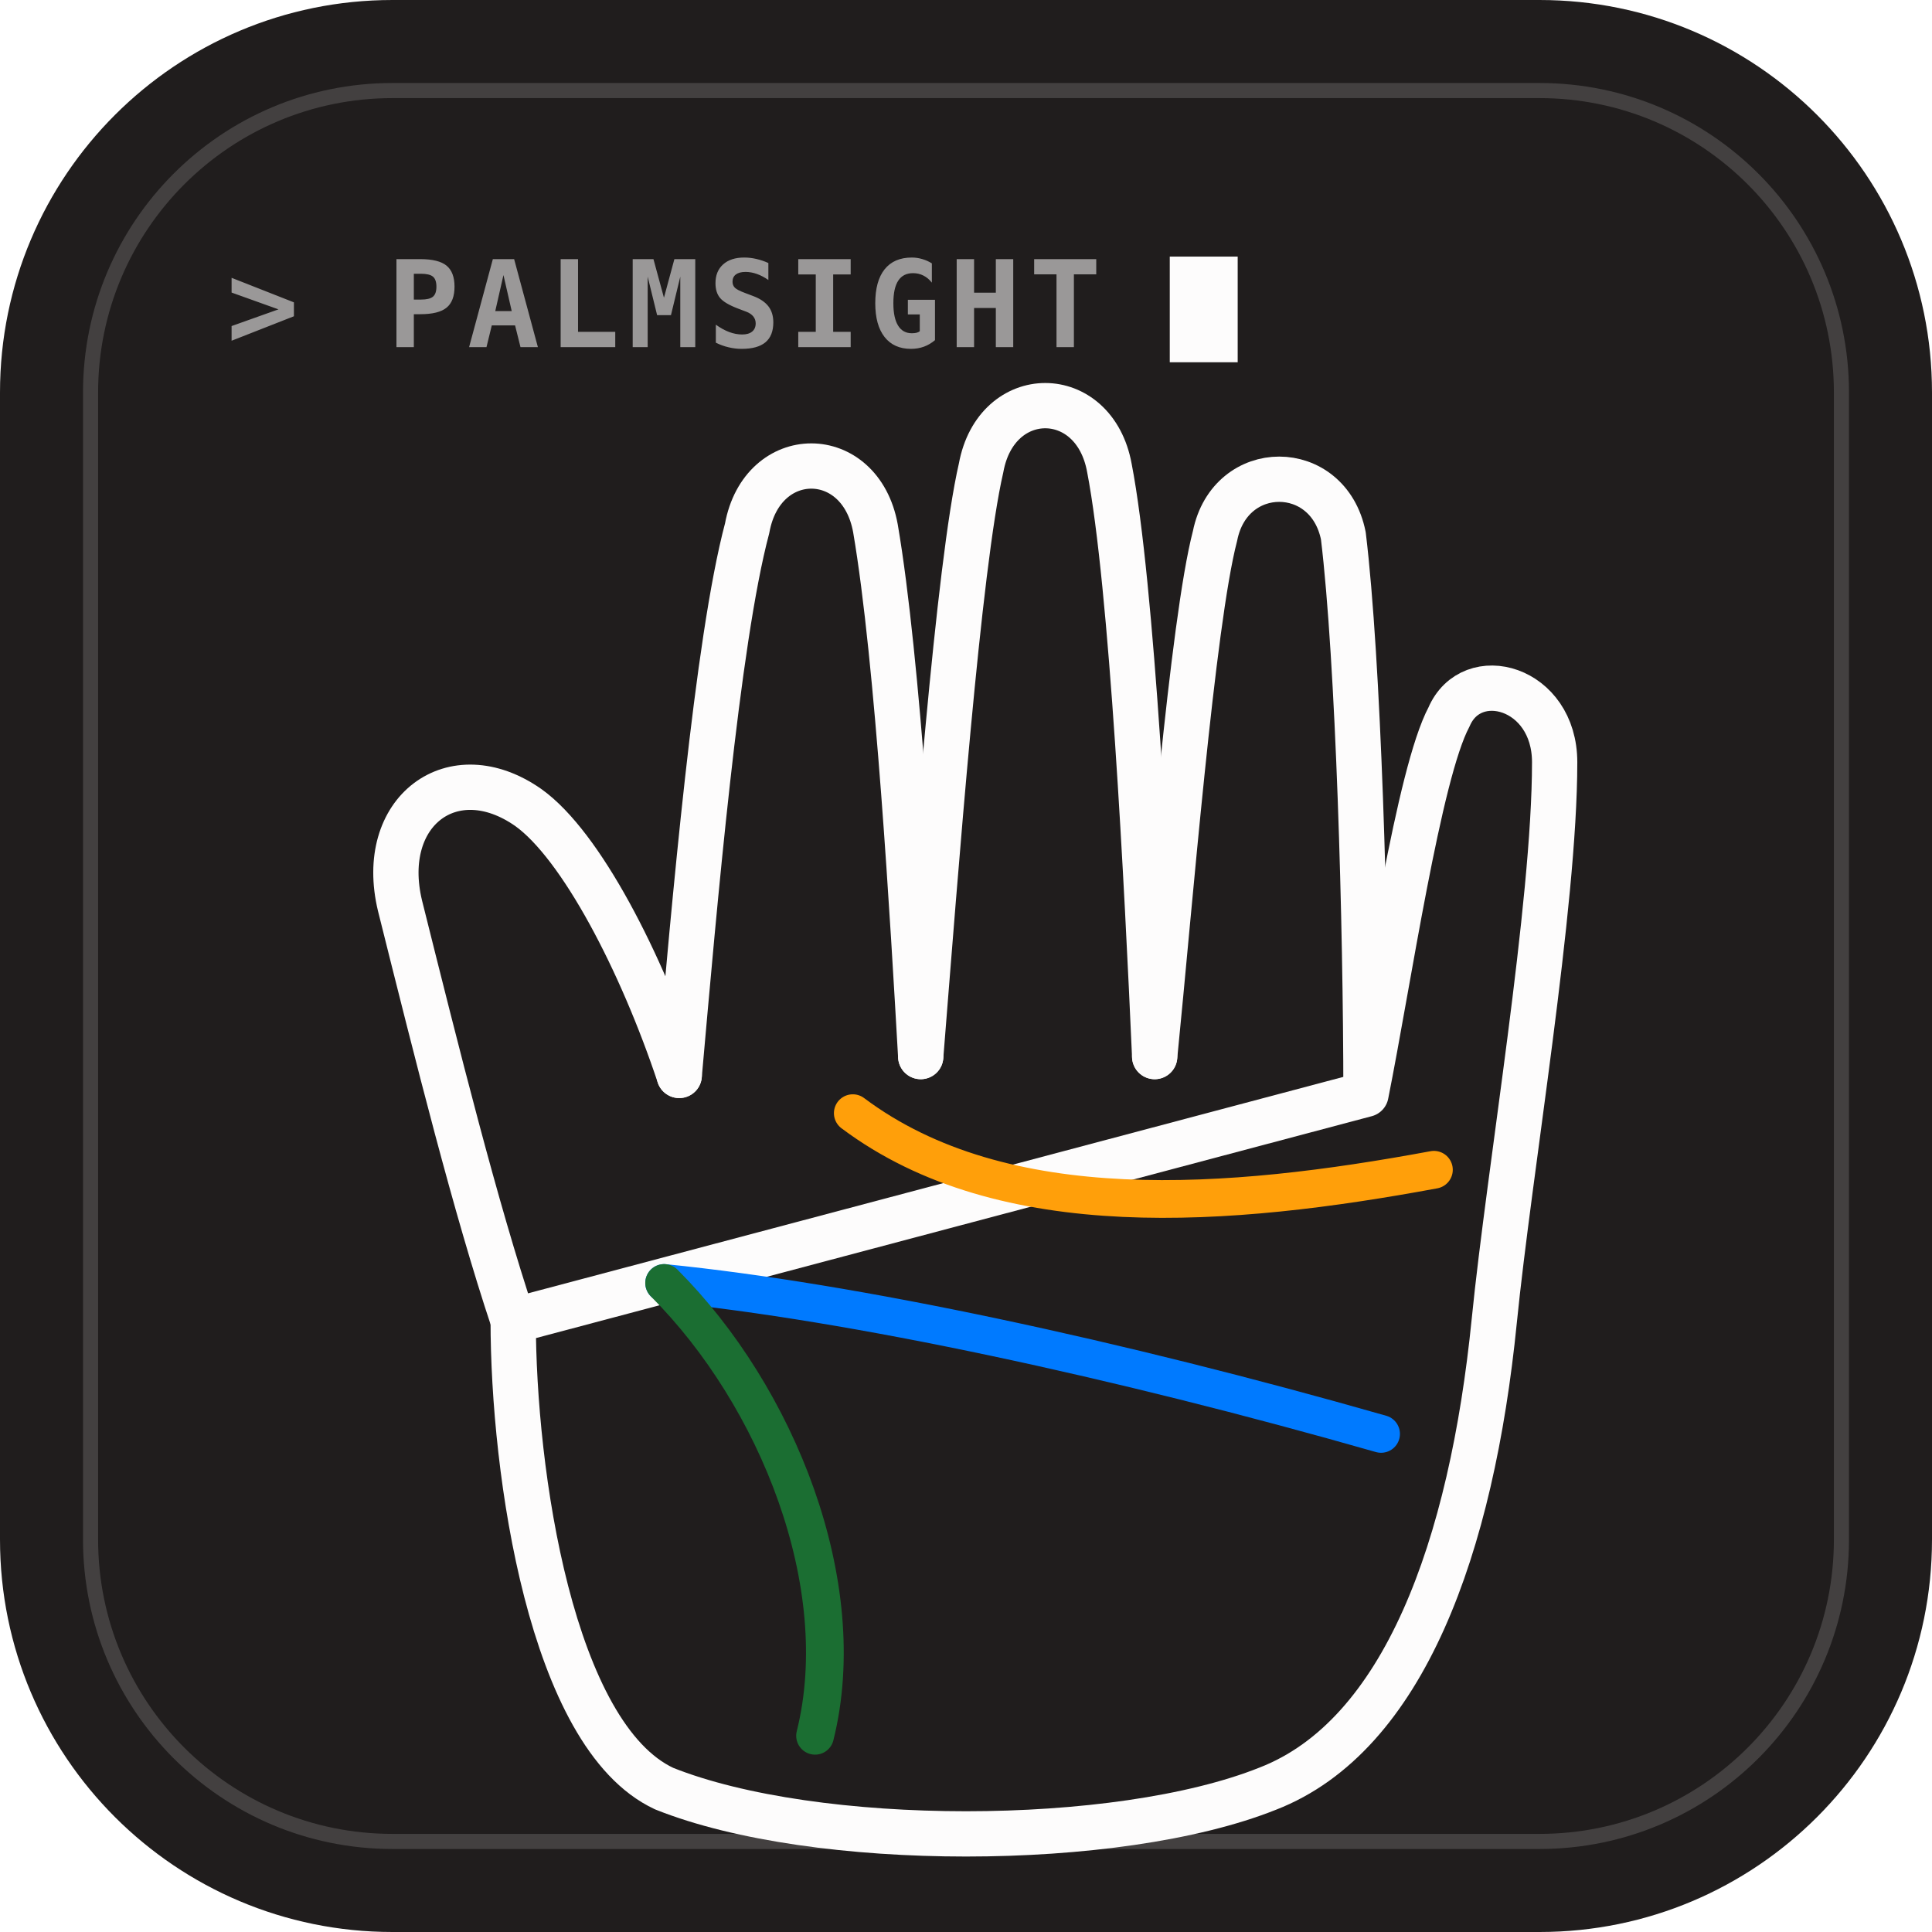
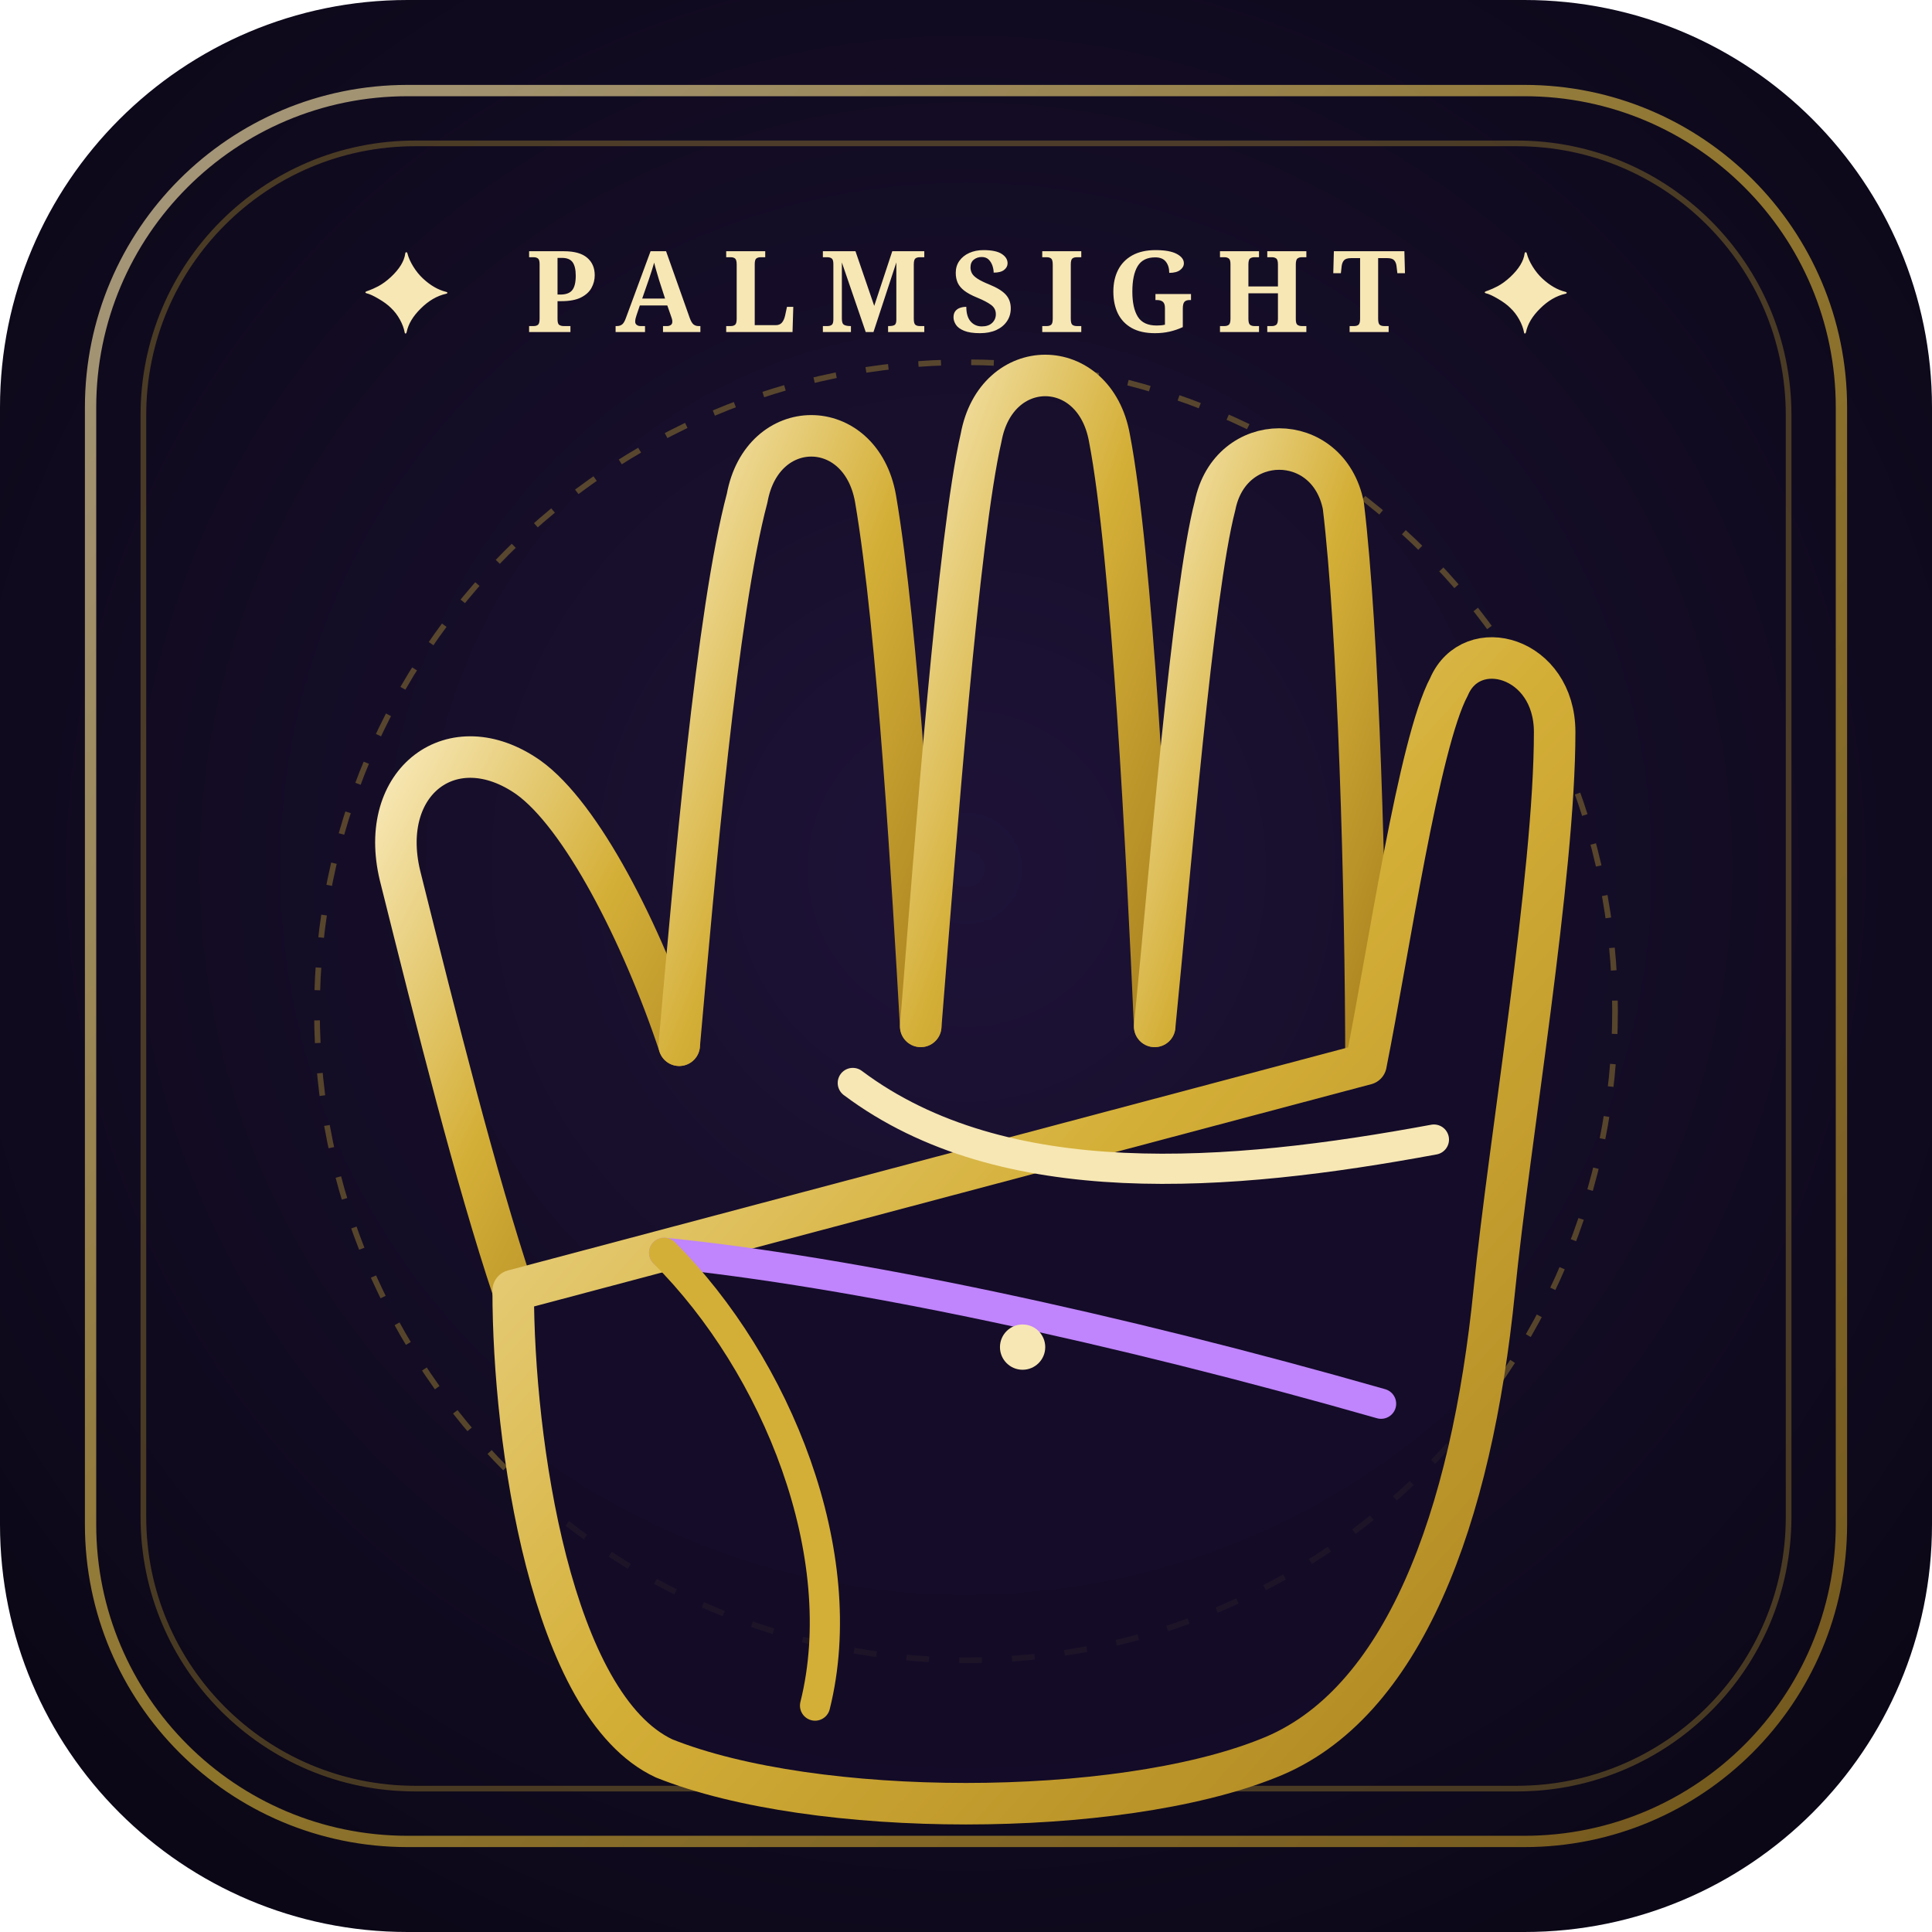
<svg xmlns="http://www.w3.org/2000/svg" viewBox="0 0 512 512" width="512" height="512">
-   <rect width="512" height="512" rx="104" fill="#201d1d" />
-   <rect x="24" y="24" width="464" height="464" rx="80" fill="none" stroke="rgba(253, 252, 252, 0.16)" stroke-width="4" />
-   <text x="60" y="92" font-family="'JetBrains Mono', 'IBM Plex Mono', monospace" font-size="32" font-weight="700" fill="#9a9898" letter-spacing="2">&gt; PALMSIGHT</text>
-   <rect x="310" y="68" width="18" height="28" fill="#fdfcfc" />
-   <g transform="translate(56, 120)" stroke="#fdfcfc" stroke-width="12" stroke-linecap="round" stroke-linejoin="round" fill="none">
+   <defs>
+     <radialGradient id="mysticBg" cx="50%" cy="45%" r="65%">
+       <stop offset="0%" stop-color="#1e1338" />
+       <stop offset="100%" stop-color="#0b0716" />
+     </radialGradient>
+     <linearGradient id="goldGrad" x1="0%" y1="0%" x2="100%" y2="100%">
+       <stop offset="0%" stop-color="#f7e7b4" />
+       <stop offset="50%" stop-color="#d4af37" />
+       <stop offset="100%" stop-color="#aa8220" />
+     </linearGradient>
+   </defs>
+   <rect width="512" height="512" rx="108" fill="url(#mysticBg)" />
+   <rect x="24" y="24" width="464" height="464" rx="84" fill="none" stroke="url(#goldGrad)" stroke-width="3" stroke-opacity="0.65" />
+   <rect x="38" y="38" width="436" height="436" rx="72" fill="none" stroke="#d4af37" stroke-width="1.5" stroke-opacity="0.3" />
+   <circle cx="256" cy="268" r="172" fill="none" stroke="#d4af37" stroke-width="1.5" stroke-dasharray="6 8" stroke-opacity="0.35" />
+   <text x="256" y="88" text-anchor="middle" font-family="'Cormorant Garamond', Georgia, serif" font-size="30" font-weight="700" fill="#f7e7b4" letter-spacing="6">✦ PALMSIGHT ✦</text>
+   <g transform="translate(56, 112)" stroke="url(#goldGrad)" stroke-width="11" stroke-linecap="round" stroke-linejoin="round" fill="none">
    <path d="M 80 230 C 70 200, 60 160, 50 120 C 44 95, 64 80, 84 94 C 98 104, 114 135, 124 165" />
    <path d="M 124 165 C 128 120, 134 50, 142 20 C 146 -2, 172 -2, 176 20 C 182 55, 186 125, 188 160" />
    <path d="M 188 160 C 192 110, 198 30, 204 4 C 208 -18, 234 -18, 238 4 C 244 35, 248 115, 250 160" />
    <path d="M 250 160 C 254 120, 260 45, 266 22 C 270 2, 296 2, 300 22 C 304 55, 306 125, 306 170" />
-     <path d="M 306 170 C 312 140, 320 85, 328 70 C 334 56, 356 62, 356 82 C 356 120, 344 190, 340 230 C 334 290, 316 340, 280 354 C 240 370, 160 370, 120 354 C 90 340, 80 270, 80 230 Z" fill="#201d1d" />
-     <path d="M 324 190 C 270 200, 210 205, 170 175" stroke="#ff9f0a" stroke-width="10" stroke-dasharray="1 0" />
-     <path d="M 120 220 C 170 225, 240 240, 310 260" stroke="#007aff" stroke-width="10" />
-     <path d="M 120 220 C 150 250, 170 300, 160 340" stroke="#1b6e32" stroke-width="10" />
+     <path d="M 306 170 C 312 140, 320 85, 328 70 C 334 56, 356 62, 356 82 C 356 120, 344 190, 340 230 C 334 290, 316 340, 280 354 C 240 370, 160 370, 120 354 C 90 340, 80 270, 80 230 Z" fill="#140c29" fill-opacity="0.85" />
+     <path d="M 324 190 C 270 200, 210 205, 170 175" stroke="#f7e7b4" stroke-width="8" />
+     <path d="M 120 220 C 170 225, 240 240, 310 260" stroke="#c084fc" stroke-width="8" />
+     <path d="M 120 220 C 150 250, 170 300, 160 340" stroke="#d4af37" stroke-width="8" />
+     <circle cx="215" cy="245" r="6" fill="#f7e7b4" stroke="none" />
  </g>
</svg>
